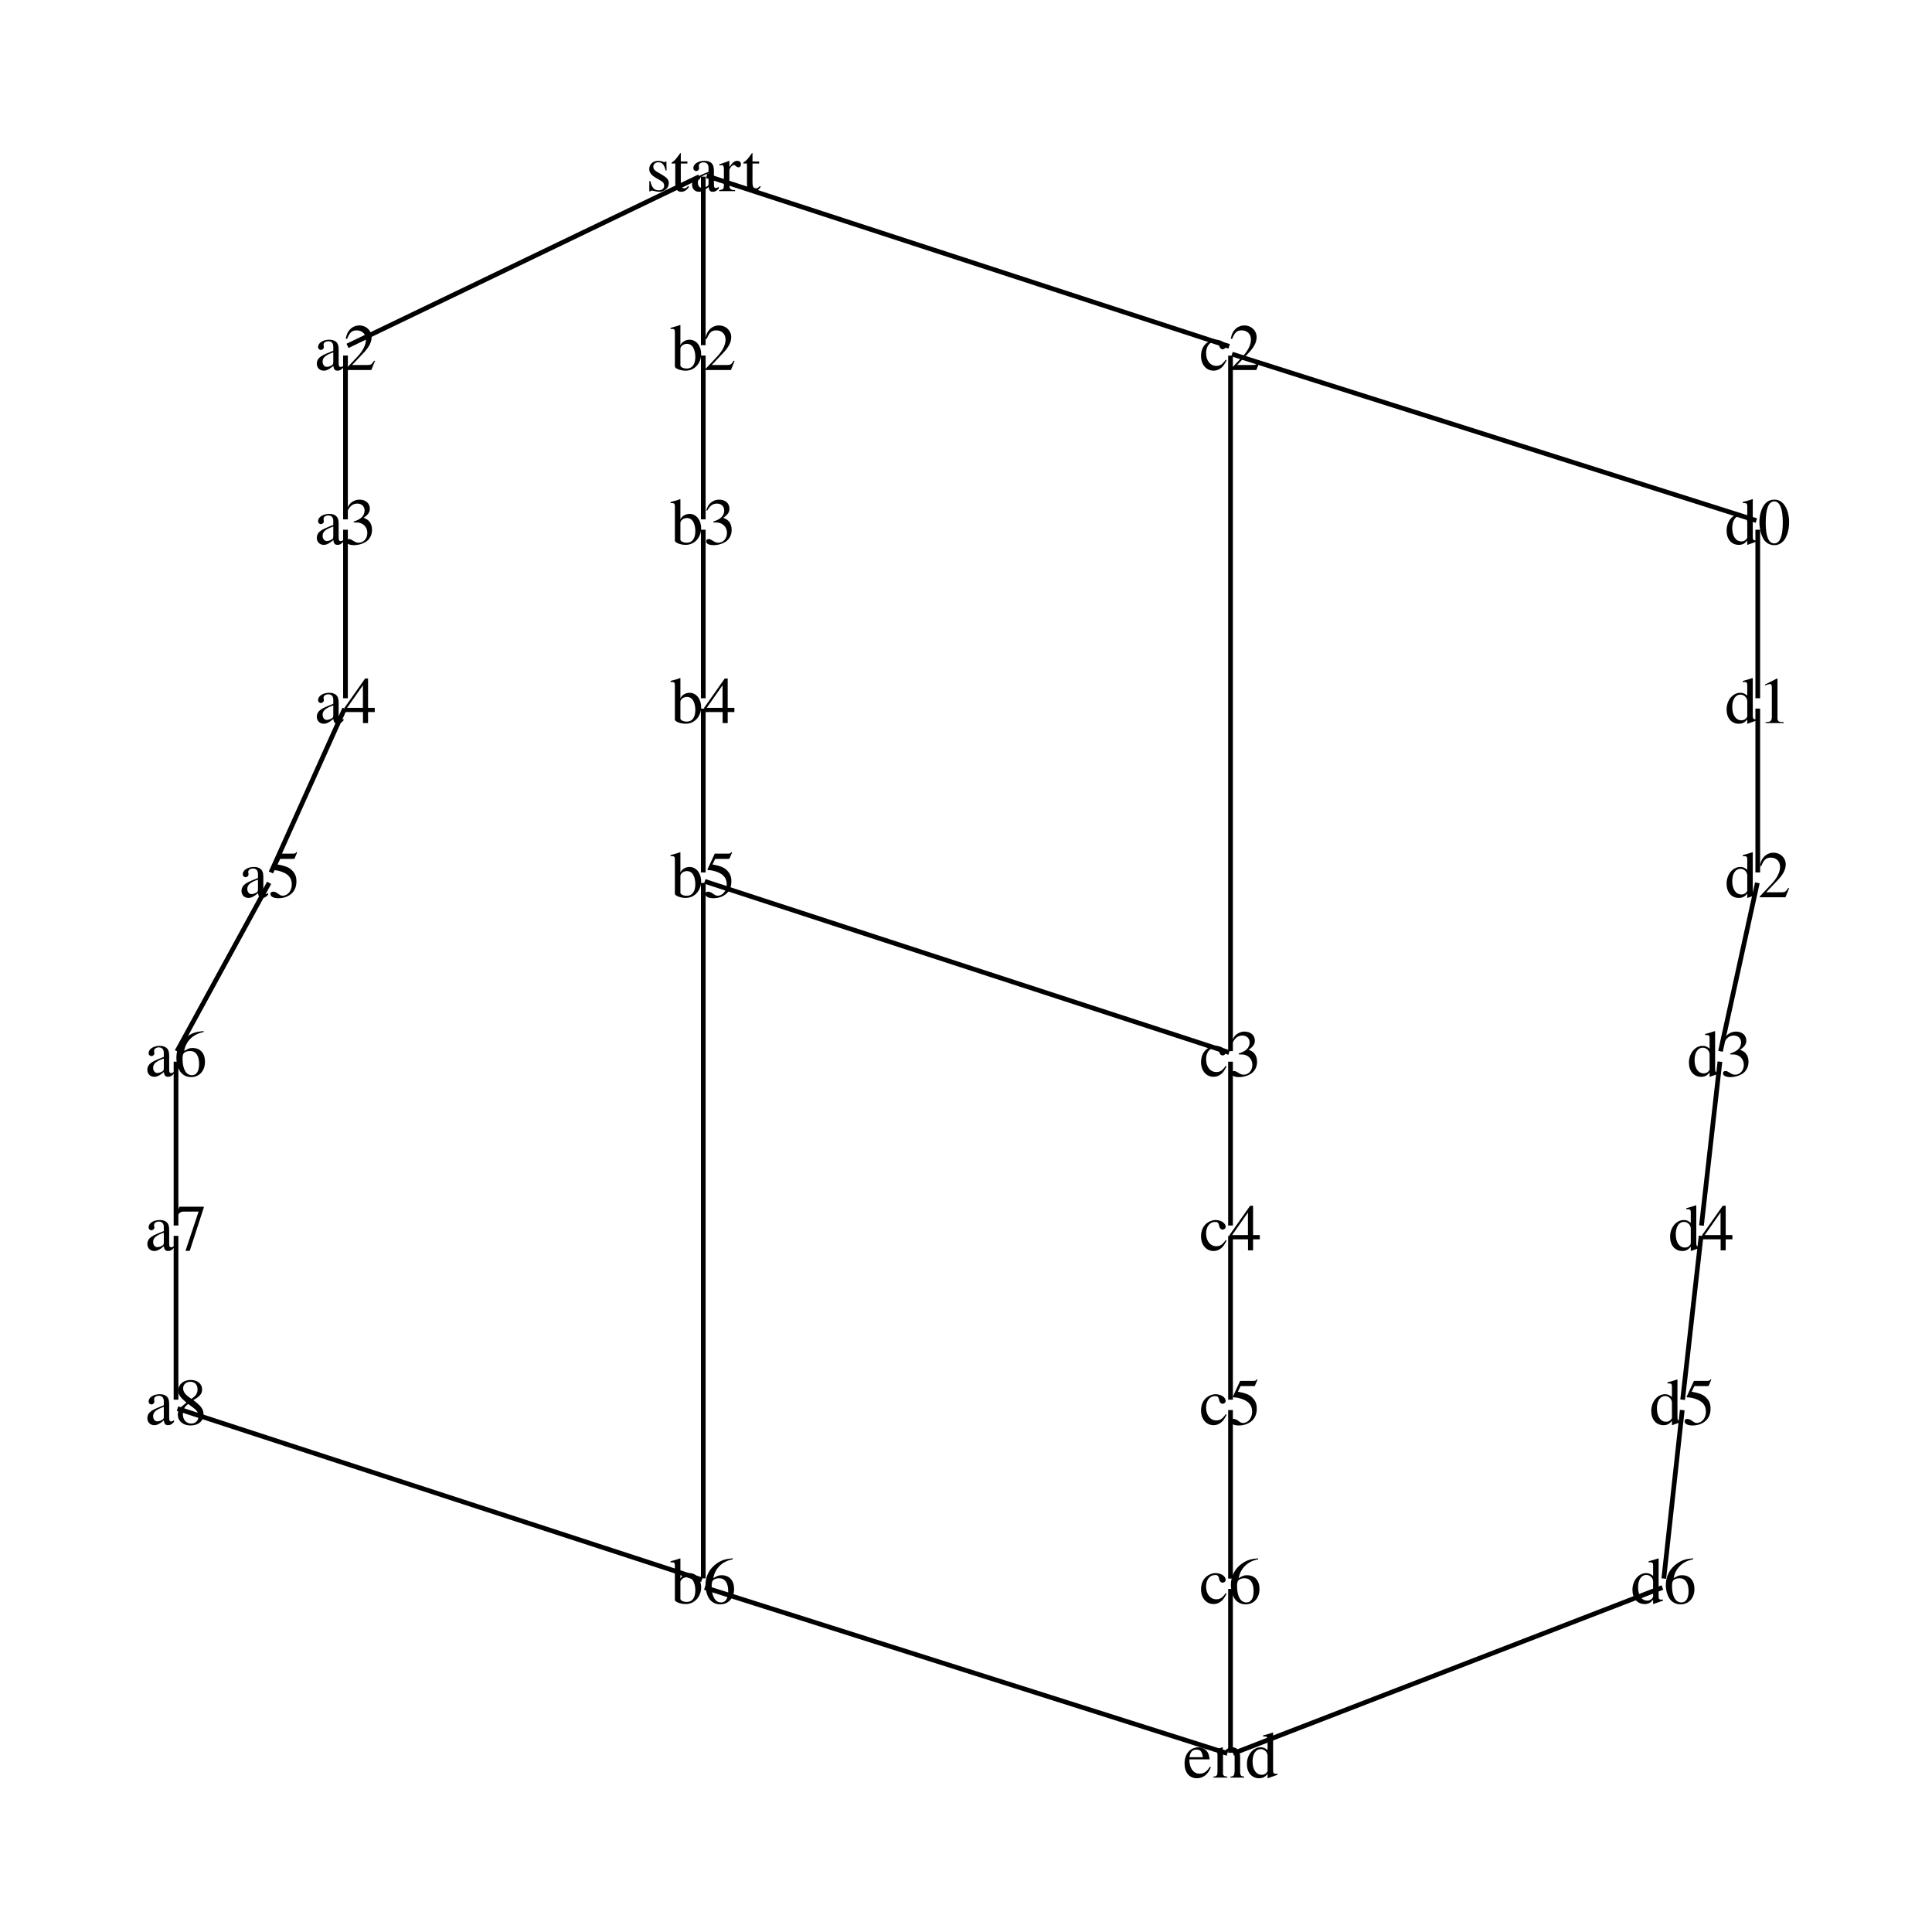
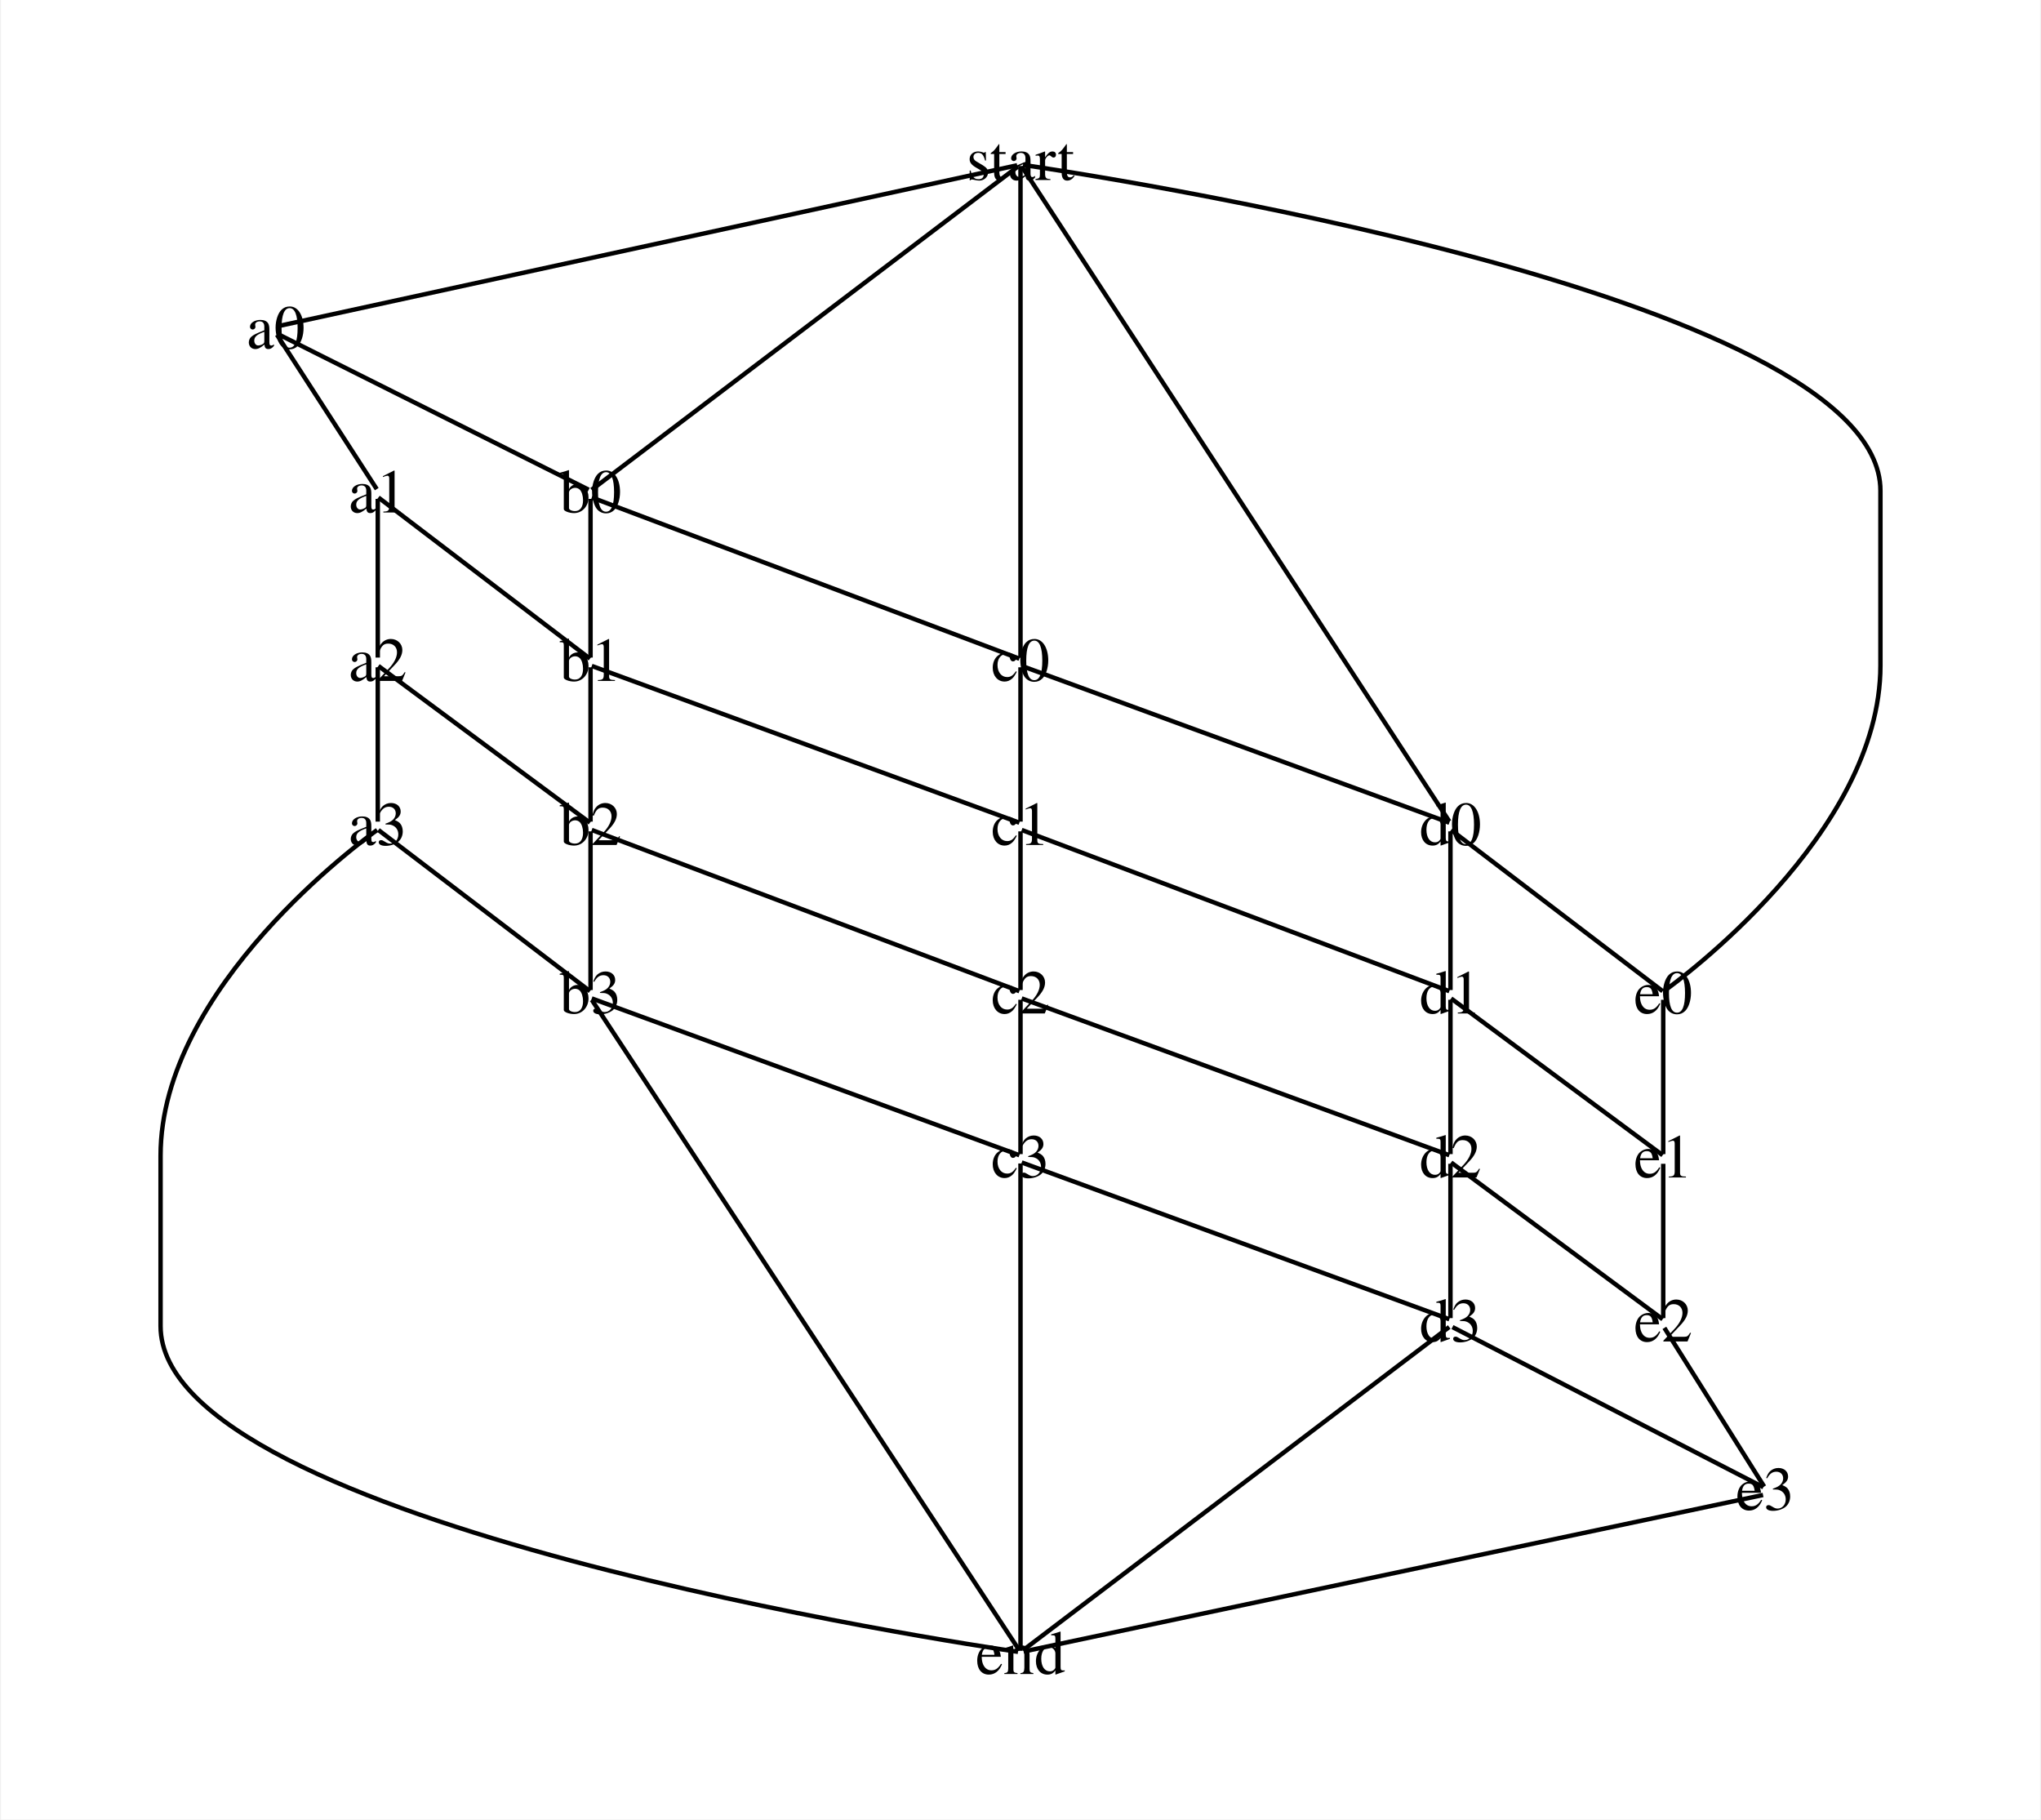
- <svg xmlns="http://www.w3.org/2000/svg" width="410pt" height="410pt" viewBox="0.00 0.00 410.40 410.40">
+ <svg xmlns="http://www.w3.org/2000/svg" width="460pt" height="410pt" viewBox="0.00 0.00 460.00 410.40">
  <g id="graph0" class="graph" transform="scale(1 1) rotate(0) translate(36 374.4)">
-     <polygon fill="white" stroke="none" points="-36,36 -36,-374.4 374.4,-374.4 374.4,36 -36,36" />
+     <polygon fill="white" stroke="none" points="-36,36 -36,-374.4 424,-374.4 424,36 -36,36" />
    <g id="node1" class="node">
-       <polygon fill="none" stroke="none" points="113.75,-338.72 113.03,-338.72 113.03,-337.28 113.75,-337.28 113.75,-338.72" />
-       <text text-anchor="middle" x="113.39" y="-333.8" font-family="Times,serif" font-size="14.00">start</text>
+       <polygon fill="none" stroke="none" points="194.36,-338.72 193.64,-338.72 193.64,-337.28 194.36,-337.28 194.36,-338.72" />
+       <text text-anchor="middle" x="194" y="-333.8" font-family="Times,serif" font-size="14.00">start</text>
+     </g>
+     <g id="node3" class="node">
+       <ellipse fill="none" stroke="none" cx="26" cy="-300" rx="0.36" ry="0.72" />
+       <text text-anchor="middle" x="26" y="-295.8" font-family="Times,serif" font-size="14.00">a0</text>
+     </g>
+     <g id="edge1" class="edge">
+       <path fill="none" stroke="black" d="M193.25,-337.12C181.51,-334.56 35.56,-302.8 26.45,-300.82" />
+     </g>
+     <g id="node4" class="node">
+       <ellipse fill="none" stroke="none" cx="97" cy="-263" rx="0.36" ry="0.72" />
+       <text text-anchor="middle" x="97" y="-258.8" font-family="Times,serif" font-size="14.00">b0</text>
+     </g>
+     <g id="edge2" class="edge">
+       <path fill="none" stroke="black" d="M193.38,-336.81C185.38,-330.74 102.43,-267.84 97.25,-263.91" />
    </g>
    <g id="node5" class="node">
-       <ellipse fill="none" stroke="none" cx="37.39" cy="-300" rx="0.36" ry="0.72" />
-       <text text-anchor="middle" x="37.39" y="-295.8" font-family="Times,serif" font-size="14.00">a2</text>
-     </g>
-     <g id="edge1" class="edge">
-       <path fill="none" stroke="black" d="M112.54,-336.87C104.58,-333.04 43.53,-303.67 37.82,-300.93" />
+       <ellipse fill="none" stroke="none" cx="194" cy="-225" rx="0.36" ry="0.72" />
+       <text text-anchor="middle" x="194" y="-220.8" font-family="Times,serif" font-size="14.00">c0</text>
+     </g>
+     <g id="edge3" class="edge">
+       <path fill="none" stroke="black" d="M194,-336.96C194,-330.62 194,-232.17 194,-226.02" />
    </g>
    <g id="node6" class="node">
-       <ellipse fill="none" stroke="none" cx="113.39" cy="-300" rx="0.36" ry="0.72" />
-       <text text-anchor="middle" x="113.39" y="-295.8" font-family="Times,serif" font-size="14.00">b2</text>
-     </g>
-     <g id="edge2" class="edge">
-       <path fill="none" stroke="black" d="M113.39,-336.87C113.39,-333.1 113.39,-304.63 113.39,-301.08" />
+       <ellipse fill="none" stroke="none" cx="291" cy="-188" rx="0.36" ry="0.72" />
+       <text text-anchor="middle" x="291" y="-183.8" font-family="Times,serif" font-size="14.00">d0</text>
+     </g>
+     <g id="edge4" class="edge">
+       <path fill="none" stroke="black" d="M194.28,-336.85C199.79,-328.41 285.39,-197.31 290.74,-189.12" />
    </g>
    <g id="node7" class="node">
-       <ellipse fill="none" stroke="none" cx="225.39" cy="-300" rx="0.36" ry="0.72" />
-       <text text-anchor="middle" x="225.39" y="-295.8" font-family="Times,serif" font-size="14.00">c2</text>
-     </g>
-     <g id="edge3" class="edge">
-       <path fill="none" stroke="black" d="M114.11,-337.05C123.35,-334.03 219.12,-302.77 225.1,-300.82" />
+       <ellipse fill="none" stroke="none" cx="339" cy="-150" rx="0.36" ry="0.72" />
+       <text text-anchor="middle" x="339" y="-145.8" font-family="Times,serif" font-size="14.00">e0</text>
+     </g>
+     <g id="edge5" class="edge">
+       <path fill="none" stroke="black" d="M194.56,-337.2C205.94,-335.55 388,-308.39 388,-263.72 388,-263.72 388,-263.72 388,-224.28 388,-186.22 342.01,-152.87 339.14,-150.82" />
    </g>
    <g id="node2" class="node">
-       <polygon fill="none" stroke="none" points="225.75,-1.72 225.03,-1.72 225.03,-0.28 225.75,-0.28 225.75,-1.72" />
-       <text text-anchor="middle" x="225.39" y="3.2" font-family="Times,serif" font-size="14.00">end</text>
-     </g>
-     <g id="node3" class="node">
-       <ellipse fill="none" stroke="none" cx="337.39" cy="-263" rx="0.36" ry="0.72" />
-       <text text-anchor="middle" x="337.39" y="-258.8" font-family="Times,serif" font-size="14.00">d0</text>
-     </g>
-     <g id="node4" class="node">
-       <ellipse fill="none" stroke="none" cx="337.39" cy="-225" rx="0.36" ry="0.72" />
-       <text text-anchor="middle" x="337.39" y="-220.8" font-family="Times,serif" font-size="14.00">d1</text>
+       <polygon fill="none" stroke="none" points="194.36,-1.72 193.64,-1.72 193.64,-0.28 194.36,-0.28 194.36,-1.72" />
+       <text text-anchor="middle" x="194" y="3.2" font-family="Times,serif" font-size="14.00">end</text>
+     </g>
+     <g id="edge11" class="edge">
+       <path fill="none" stroke="black" d="M26.45,-299.05C32.22,-296.17 91.08,-266.68 96.59,-263.93" />
+     </g>
+     <g id="node8" class="node">
+       <ellipse fill="none" stroke="none" cx="49" cy="-263" rx="0.36" ry="0.72" />
+       <text text-anchor="middle" x="49" y="-258.8" font-family="Times,serif" font-size="14.00">a1</text>
+     </g>
+     <g id="edge27" class="edge">
+       <path fill="none" stroke="black" d="M26.26,-298.88C28.63,-295.22 46.54,-267.52 48.77,-264.07" />
+     </g>
+     <g id="edge12" class="edge">
+       <path fill="none" stroke="black" d="M97.28,-262.18C102.79,-260.1 188.39,-227.83 193.74,-225.82" />
+     </g>
+     <g id="node9" class="node">
+       <ellipse fill="none" stroke="none" cx="97" cy="-225" rx="0.36" ry="0.72" />
+       <text text-anchor="middle" x="97" y="-220.8" font-family="Times,serif" font-size="14.00">b1</text>
+     </g>
+     <g id="edge30" class="edge">
+       <path fill="none" stroke="black" d="M97,-261.87C97,-258.1 97,-229.63 97,-226.08" />
+     </g>
+     <g id="edge13" class="edge">
+       <path fill="none" stroke="black" d="M194.28,-224.18C199.79,-222.16 285.39,-190.78 290.74,-188.82" />
+     </g>
+     <g id="node10" class="node">
+       <ellipse fill="none" stroke="none" cx="194" cy="-188" rx="0.36" ry="0.72" />
+       <text text-anchor="middle" x="194" y="-183.8" font-family="Times,serif" font-size="14.00">c1</text>
+     </g>
+     <g id="edge33" class="edge">
+       <path fill="none" stroke="black" d="M194,-223.88C194,-220.22 194,-192.52 194,-189.07" />
+     </g>
+     <g id="edge14" class="edge">
+       <path fill="none" stroke="black" d="M291.14,-187.18C293.87,-185.1 336.23,-152.83 338.87,-150.82" />
+     </g>
+     <g id="node11" class="node">
+       <ellipse fill="none" stroke="none" cx="291" cy="-150" rx="0.36" ry="0.72" />
+       <text text-anchor="middle" x="291" y="-145.8" font-family="Times,serif" font-size="14.00">d1</text>
+     </g>
+     <g id="edge36" class="edge">
+       <path fill="none" stroke="black" d="M291,-186.87C291,-183.1 291,-154.63 291,-151.08" />
+     </g>
+     <g id="node12" class="node">
+       <ellipse fill="none" stroke="none" cx="339" cy="-113" rx="0.36" ry="0.72" />
+       <text text-anchor="middle" x="339" y="-108.8" font-family="Times,serif" font-size="14.00">e1</text>
+     </g>
+     <g id="edge39" class="edge">
+       <path fill="none" stroke="black" d="M339,-148.88C339,-145.22 339,-117.52 339,-114.07" />
+     </g>
+     <g id="edge15" class="edge">
+       <path fill="none" stroke="black" d="M49.14,-262.18C51.87,-260.1 94.23,-227.83 96.87,-225.82" />
+     </g>
+     <g id="node13" class="node">
+       <ellipse fill="none" stroke="none" cx="49" cy="-225" rx="0.36" ry="0.72" />
+       <text text-anchor="middle" x="49" y="-220.8" font-family="Times,serif" font-size="14.00">a2</text>
+     </g>
+     <g id="edge28" class="edge">
+       <path fill="none" stroke="black" d="M49,-261.87C49,-258.1 49,-229.63 49,-226.08" />
+     </g>
+     <g id="edge16" class="edge">
+       <path fill="none" stroke="black" d="M97.28,-224.18C102.79,-222.16 188.39,-190.78 193.74,-188.82" />
+     </g>
+     <g id="node14" class="node">
+       <ellipse fill="none" stroke="none" cx="97" cy="-188" rx="0.36" ry="0.72" />
+       <text text-anchor="middle" x="97" y="-183.8" font-family="Times,serif" font-size="14.00">b2</text>
+     </g>
+     <g id="edge31" class="edge">
+       <path fill="none" stroke="black" d="M97,-223.88C97,-220.22 97,-192.52 97,-189.07" />
+     </g>
+     <g id="edge17" class="edge">
+       <path fill="none" stroke="black" d="M194.28,-187.18C199.79,-185.1 285.39,-152.83 290.74,-150.82" />
+     </g>
+     <g id="node15" class="node">
+       <ellipse fill="none" stroke="none" cx="194" cy="-150" rx="0.36" ry="0.72" />
+       <text text-anchor="middle" x="194" y="-145.8" font-family="Times,serif" font-size="14.00">c2</text>
+     </g>
+     <g id="edge34" class="edge">
+       <path fill="none" stroke="black" d="M194,-186.87C194,-183.1 194,-154.63 194,-151.08" />
+     </g>
+     <g id="edge18" class="edge">
+       <path fill="none" stroke="black" d="M291.14,-149.18C293.87,-147.16 336.23,-115.78 338.87,-113.82" />
+     </g>
+     <g id="node16" class="node">
+       <ellipse fill="none" stroke="none" cx="291" cy="-113" rx="0.36" ry="0.72" />
+       <text text-anchor="middle" x="291" y="-108.8" font-family="Times,serif" font-size="14.00">d2</text>
+     </g>
+     <g id="edge37" class="edge">
+       <path fill="none" stroke="black" d="M291,-148.88C291,-145.22 291,-117.52 291,-114.07" />
+     </g>
+     <g id="node17" class="node">
+       <ellipse fill="none" stroke="none" cx="339" cy="-76" rx="0.36" ry="0.72" />
+       <text text-anchor="middle" x="339" y="-71.8" font-family="Times,serif" font-size="14.00">e2</text>
+     </g>
+     <g id="edge40" class="edge">
+       <path fill="none" stroke="black" d="M339,-111.88C339,-108.22 339,-80.52 339,-77.07" />
+     </g>
+     <g id="edge19" class="edge">
+       <path fill="none" stroke="black" d="M49.14,-224.18C51.87,-222.16 94.23,-190.78 96.87,-188.82" />
+     </g>
+     <g id="node18" class="node">
+       <ellipse fill="none" stroke="none" cx="49" cy="-188" rx="0.36" ry="0.72" />
+       <text text-anchor="middle" x="49" y="-183.8" font-family="Times,serif" font-size="14.00">a3</text>
+     </g>
+     <g id="edge29" class="edge">
+       <path fill="none" stroke="black" d="M49,-223.88C49,-220.22 49,-192.52 49,-189.07" />
+     </g>
+     <g id="edge20" class="edge">
+       <path fill="none" stroke="black" d="M97.28,-187.18C102.79,-185.1 188.39,-152.83 193.74,-150.82" />
+     </g>
+     <g id="node19" class="node">
+       <ellipse fill="none" stroke="none" cx="97" cy="-150" rx="0.36" ry="0.72" />
+       <text text-anchor="middle" x="97" y="-145.8" font-family="Times,serif" font-size="14.00">b3</text>
+     </g>
+     <g id="edge32" class="edge">
+       <path fill="none" stroke="black" d="M97,-186.87C97,-183.1 97,-154.63 97,-151.08" />
    </g>
    <g id="edge21" class="edge">
-       <path fill="none" stroke="black" d="M337.39,-261.87C337.39,-258.1 337.39,-229.63 337.39,-226.08" />
-     </g>
-     <g id="node8" class="node">
-       <ellipse fill="none" stroke="none" cx="337.39" cy="-188" rx="0.36" ry="0.72" />
-       <text text-anchor="middle" x="337.39" y="-183.8" font-family="Times,serif" font-size="14.00">d2</text>
+       <path fill="none" stroke="black" d="M194.28,-149.18C199.79,-147.16 285.39,-115.78 290.74,-113.82" />
+     </g>
+     <g id="node20" class="node">
+       <ellipse fill="none" stroke="none" cx="194" cy="-113" rx="0.36" ry="0.72" />
+       <text text-anchor="middle" x="194" y="-108.8" font-family="Times,serif" font-size="14.00">c3</text>
+     </g>
+     <g id="edge35" class="edge">
+       <path fill="none" stroke="black" d="M194,-148.88C194,-145.22 194,-117.52 194,-114.07" />
    </g>
    <g id="edge22" class="edge">
-       <path fill="none" stroke="black" d="M337.39,-223.88C337.39,-220.22 337.39,-192.52 337.39,-189.07" />
-     </g>
-     <g id="node9" class="node">
-       <ellipse fill="none" stroke="none" cx="37.39" cy="-263" rx="0.36" ry="0.72" />
-       <text text-anchor="middle" x="37.39" y="-258.8" font-family="Times,serif" font-size="14.00">a3</text>
+       <path fill="none" stroke="black" d="M291.14,-112.18C293.87,-110.16 336.23,-78.78 338.87,-76.82" />
+     </g>
+     <g id="node21" class="node">
+       <ellipse fill="none" stroke="none" cx="291" cy="-76" rx="0.36" ry="0.72" />
+       <text text-anchor="middle" x="291" y="-71.8" font-family="Times,serif" font-size="14.00">d3</text>
+     </g>
+     <g id="edge38" class="edge">
+       <path fill="none" stroke="black" d="M291,-111.88C291,-108.22 291,-80.52 291,-77.07" />
+     </g>
+     <g id="node22" class="node">
+       <ellipse fill="none" stroke="none" cx="362" cy="-38" rx="0.36" ry="0.72" />
+       <text text-anchor="middle" x="362" y="-33.8" font-family="Times,serif" font-size="14.00">e3</text>
+     </g>
+     <g id="edge41" class="edge">
+       <path fill="none" stroke="black" d="M339.26,-74.87C341.63,-71.1 359.54,-42.63 361.77,-39.08" />
+     </g>
+     <g id="edge6" class="edge">
+       <path fill="none" stroke="black" d="M48.86,-187.18C45.99,-185.13 0,-151.78 0,-113.72 0,-113.72 0,-113.72 0,-75.28 0,-30.61 182.06,-3.45 193.44,-1.8" />
+     </g>
+     <g id="edge23" class="edge">
+       <path fill="none" stroke="black" d="M49.14,-187.18C51.87,-185.1 94.23,-152.83 96.87,-150.82" />
    </g>
    <g id="edge7" class="edge">
-       <path fill="none" stroke="black" d="M37.39,-298.88C37.39,-295.22 37.39,-267.52 37.39,-264.07" />
-     </g>
-     <g id="node10" class="node">
-       <ellipse fill="none" stroke="none" cx="113.39" cy="-263" rx="0.36" ry="0.72" />
-       <text text-anchor="middle" x="113.39" y="-258.8" font-family="Times,serif" font-size="14.00">b3</text>
-     </g>
-     <g id="edge13" class="edge">
-       <path fill="none" stroke="black" d="M113.39,-298.88C113.39,-295.22 113.39,-267.52 113.39,-264.07" />
-     </g>
-     <g id="edge29" class="edge">
-       <path fill="none" stroke="black" d="M225.71,-299.18C232.08,-297.16 330.92,-265.78 337.09,-263.82" />
-     </g>
-     <g id="node11" class="node">
-       <ellipse fill="none" stroke="none" cx="225.39" cy="-150" rx="0.36" ry="0.72" />
-       <text text-anchor="middle" x="225.39" y="-145.8" font-family="Times,serif" font-size="14.00">c3</text>
-     </g>
-     <g id="edge17" class="edge">
-       <path fill="none" stroke="black" d="M225.39,-298.85C225.39,-290.41 225.39,-159.31 225.39,-151.12" />
-     </g>
-     <g id="node12" class="node">
-       <ellipse fill="none" stroke="none" cx="329.39" cy="-150" rx="0.36" ry="0.72" />
-       <text text-anchor="middle" x="329.39" y="-145.8" font-family="Times,serif" font-size="14.00">d3</text>
-     </g>
-     <g id="edge23" class="edge">
-       <path fill="none" stroke="black" d="M337.3,-186.87C336.48,-183.1 330.25,-154.63 329.47,-151.08" />
-     </g>
-     <g id="node13" class="node">
-       <ellipse fill="none" stroke="none" cx="37.39" cy="-225" rx="0.36" ry="0.72" />
-       <text text-anchor="middle" x="37.39" y="-220.8" font-family="Times,serif" font-size="14.00">a4</text>
+       <path fill="none" stroke="black" d="M97.28,-148.86C102.79,-140.47 188.39,-10.25 193.74,-2.12" />
+     </g>
+     <g id="edge24" class="edge">
+       <path fill="none" stroke="black" d="M97.28,-149.18C102.79,-147.16 188.39,-115.78 193.74,-113.82" />
    </g>
    <g id="edge8" class="edge">
-       <path fill="none" stroke="black" d="M37.39,-261.87C37.39,-258.1 37.39,-229.63 37.39,-226.08" />
-     </g>
-     <g id="node14" class="node">
-       <ellipse fill="none" stroke="none" cx="113.39" cy="-225" rx="0.36" ry="0.72" />
-       <text text-anchor="middle" x="113.39" y="-220.8" font-family="Times,serif" font-size="14.00">b4</text>
-     </g>
-     <g id="edge14" class="edge">
-       <path fill="none" stroke="black" d="M113.39,-261.87C113.39,-258.1 113.39,-229.63 113.39,-226.08" />
-     </g>
-     <g id="node15" class="node">
-       <ellipse fill="none" stroke="none" cx="225.39" cy="-113" rx="0.36" ry="0.72" />
-       <text text-anchor="middle" x="225.39" y="-108.8" font-family="Times,serif" font-size="14.00">c4</text>
-     </g>
-     <g id="edge18" class="edge">
-       <path fill="none" stroke="black" d="M225.39,-148.88C225.39,-145.22 225.39,-117.52 225.39,-114.07" />
-     </g>
-     <g id="node16" class="node">
-       <ellipse fill="none" stroke="none" cx="325.39" cy="-113" rx="0.36" ry="0.72" />
-       <text text-anchor="middle" x="325.39" y="-108.8" font-family="Times,serif" font-size="14.00">d4</text>
-     </g>
-     <g id="edge24" class="edge">
-       <path fill="none" stroke="black" d="M329.35,-148.88C328.94,-145.22 325.82,-117.52 325.43,-114.07" />
-     </g>
-     <g id="node17" class="node">
-       <ellipse fill="none" stroke="none" cx="21.39" cy="-188" rx="0.36" ry="0.72" />
-       <text text-anchor="middle" x="21.39" y="-183.8" font-family="Times,serif" font-size="14.00">a5</text>
+       <path fill="none" stroke="black" d="M194,-111.96C194,-105.68 194,-8.11 194,-2.02" />
+     </g>
+     <g id="edge25" class="edge">
+       <path fill="none" stroke="black" d="M194.28,-112.18C199.79,-110.16 285.39,-78.78 290.74,-76.82" />
    </g>
    <g id="edge9" class="edge">
-       <path fill="none" stroke="black" d="M37.21,-223.88C35.56,-220.22 23.1,-192.52 21.55,-189.07" />
-     </g>
-     <g id="node18" class="node">
-       <ellipse fill="none" stroke="none" cx="113.39" cy="-188" rx="0.36" ry="0.72" />
-       <text text-anchor="middle" x="113.39" y="-183.8" font-family="Times,serif" font-size="14.00">b5</text>
-     </g>
-     <g id="edge15" class="edge">
-       <path fill="none" stroke="black" d="M113.39,-223.88C113.39,-220.22 113.39,-192.52 113.39,-189.07" />
-     </g>
-     <g id="node19" class="node">
-       <ellipse fill="none" stroke="none" cx="225.39" cy="-76" rx="0.36" ry="0.72" />
-       <text text-anchor="middle" x="225.39" y="-71.8" font-family="Times,serif" font-size="14.00">c5</text>
-     </g>
-     <g id="edge19" class="edge">
-       <path fill="none" stroke="black" d="M225.39,-111.88C225.39,-108.22 225.39,-80.52 225.39,-77.07" />
-     </g>
-     <g id="node20" class="node">
-       <ellipse fill="none" stroke="none" cx="321.39" cy="-76" rx="0.36" ry="0.72" />
-       <text text-anchor="middle" x="321.39" y="-71.8" font-family="Times,serif" font-size="14.00">d5</text>
-     </g>
-     <g id="edge25" class="edge">
-       <path fill="none" stroke="black" d="M325.35,-111.88C324.94,-108.22 321.82,-80.52 321.43,-77.07" />
-     </g>
-     <g id="node21" class="node">
-       <ellipse fill="none" stroke="none" cx="1.39" cy="-150" rx="0.36" ry="0.72" />
-       <text text-anchor="middle" x="1.39" y="-145.8" font-family="Times,serif" font-size="14.00">a6</text>
+       <path fill="none" stroke="black" d="M290.72,-75.07C285.3,-70.96 202.35,-8.05 194.58,-2.16" />
+     </g>
+     <g id="edge26" class="edge">
+       <path fill="none" stroke="black" d="M291.45,-75.05C297.22,-72.08 356.08,-41.77 361.59,-38.93" />
    </g>
    <g id="edge10" class="edge">
-       <path fill="none" stroke="black" d="M21.17,-186.87C19.11,-183.1 3.53,-154.63 1.59,-151.08" />
-     </g>
-     <g id="edge28" class="edge">
-       <path fill="none" stroke="black" d="M113.71,-187.18C120.08,-185.1 218.92,-152.83 225.09,-150.82" />
-     </g>
-     <g id="node22" class="node">
-       <ellipse fill="none" stroke="none" cx="113.39" cy="-38" rx="0.36" ry="0.72" />
-       <text text-anchor="middle" x="113.39" y="-33.8" font-family="Times,serif" font-size="14.00">b6</text>
-     </g>
-     <g id="edge16" class="edge">
-       <path fill="none" stroke="black" d="M113.39,-186.85C113.39,-178.41 113.39,-47.31 113.39,-39.12" />
-     </g>
-     <g id="node23" class="node">
-       <ellipse fill="none" stroke="none" cx="225.39" cy="-38" rx="0.36" ry="0.72" />
-       <text text-anchor="middle" x="225.39" y="-33.8" font-family="Times,serif" font-size="14.00">c6</text>
-     </g>
-     <g id="edge20" class="edge">
-       <path fill="none" stroke="black" d="M225.39,-74.87C225.39,-71.1 225.39,-42.63 225.39,-39.08" />
-     </g>
-     <g id="node24" class="node">
-       <ellipse fill="none" stroke="none" cx="317.39" cy="-38" rx="0.36" ry="0.72" />
-       <text text-anchor="middle" x="317.39" y="-33.8" font-family="Times,serif" font-size="14.00">d6</text>
-     </g>
-     <g id="edge26" class="edge">
-       <path fill="none" stroke="black" d="M321.35,-74.87C320.94,-71.1 317.82,-42.63 317.43,-39.08" />
-     </g>
-     <g id="node25" class="node">
-       <ellipse fill="none" stroke="none" cx="1.39" cy="-113" rx="0.36" ry="0.72" />
-       <text text-anchor="middle" x="1.39" y="-108.8" font-family="Times,serif" font-size="14.00">a7</text>
-     </g>
-     <g id="edge11" class="edge">
-       <path fill="none" stroke="black" d="M1.39,-148.88C1.39,-145.22 1.39,-117.52 1.39,-114.07" />
-     </g>
-     <g id="edge4" class="edge">
-       <path fill="none" stroke="black" d="M113.71,-37.18C119.98,-35.19 215.76,-4.78 224.72,-1.93" />
-     </g>
-     <g id="edge5" class="edge">
-       <path fill="none" stroke="black" d="M225.39,-36.88C225.39,-33.22 225.39,-5.52 225.39,-2.07" />
-     </g>
-     <g id="edge6" class="edge">
-       <path fill="none" stroke="black" d="M317.13,-37.18C311.99,-35.19 233.31,-4.78 225.94,-1.93" />
-     </g>
-     <g id="node26" class="node">
-       <ellipse fill="none" stroke="none" cx="1.39" cy="-76" rx="0.36" ry="0.72" />
-       <text text-anchor="middle" x="1.39" y="-71.8" font-family="Times,serif" font-size="14.00">a8</text>
-     </g>
-     <g id="edge12" class="edge">
-       <path fill="none" stroke="black" d="M1.39,-111.88C1.39,-108.22 1.39,-80.52 1.39,-77.07" />
-     </g>
-     <g id="edge27" class="edge">
-       <path fill="none" stroke="black" d="M1.71,-75.18C8.08,-73.1 106.92,-40.83 113.09,-38.82" />
+       <path fill="none" stroke="black" d="M361.52,-37.18C352.05,-35.17 206.09,-4.28 194.7,-1.87" />
    </g>
  </g>
</svg>
